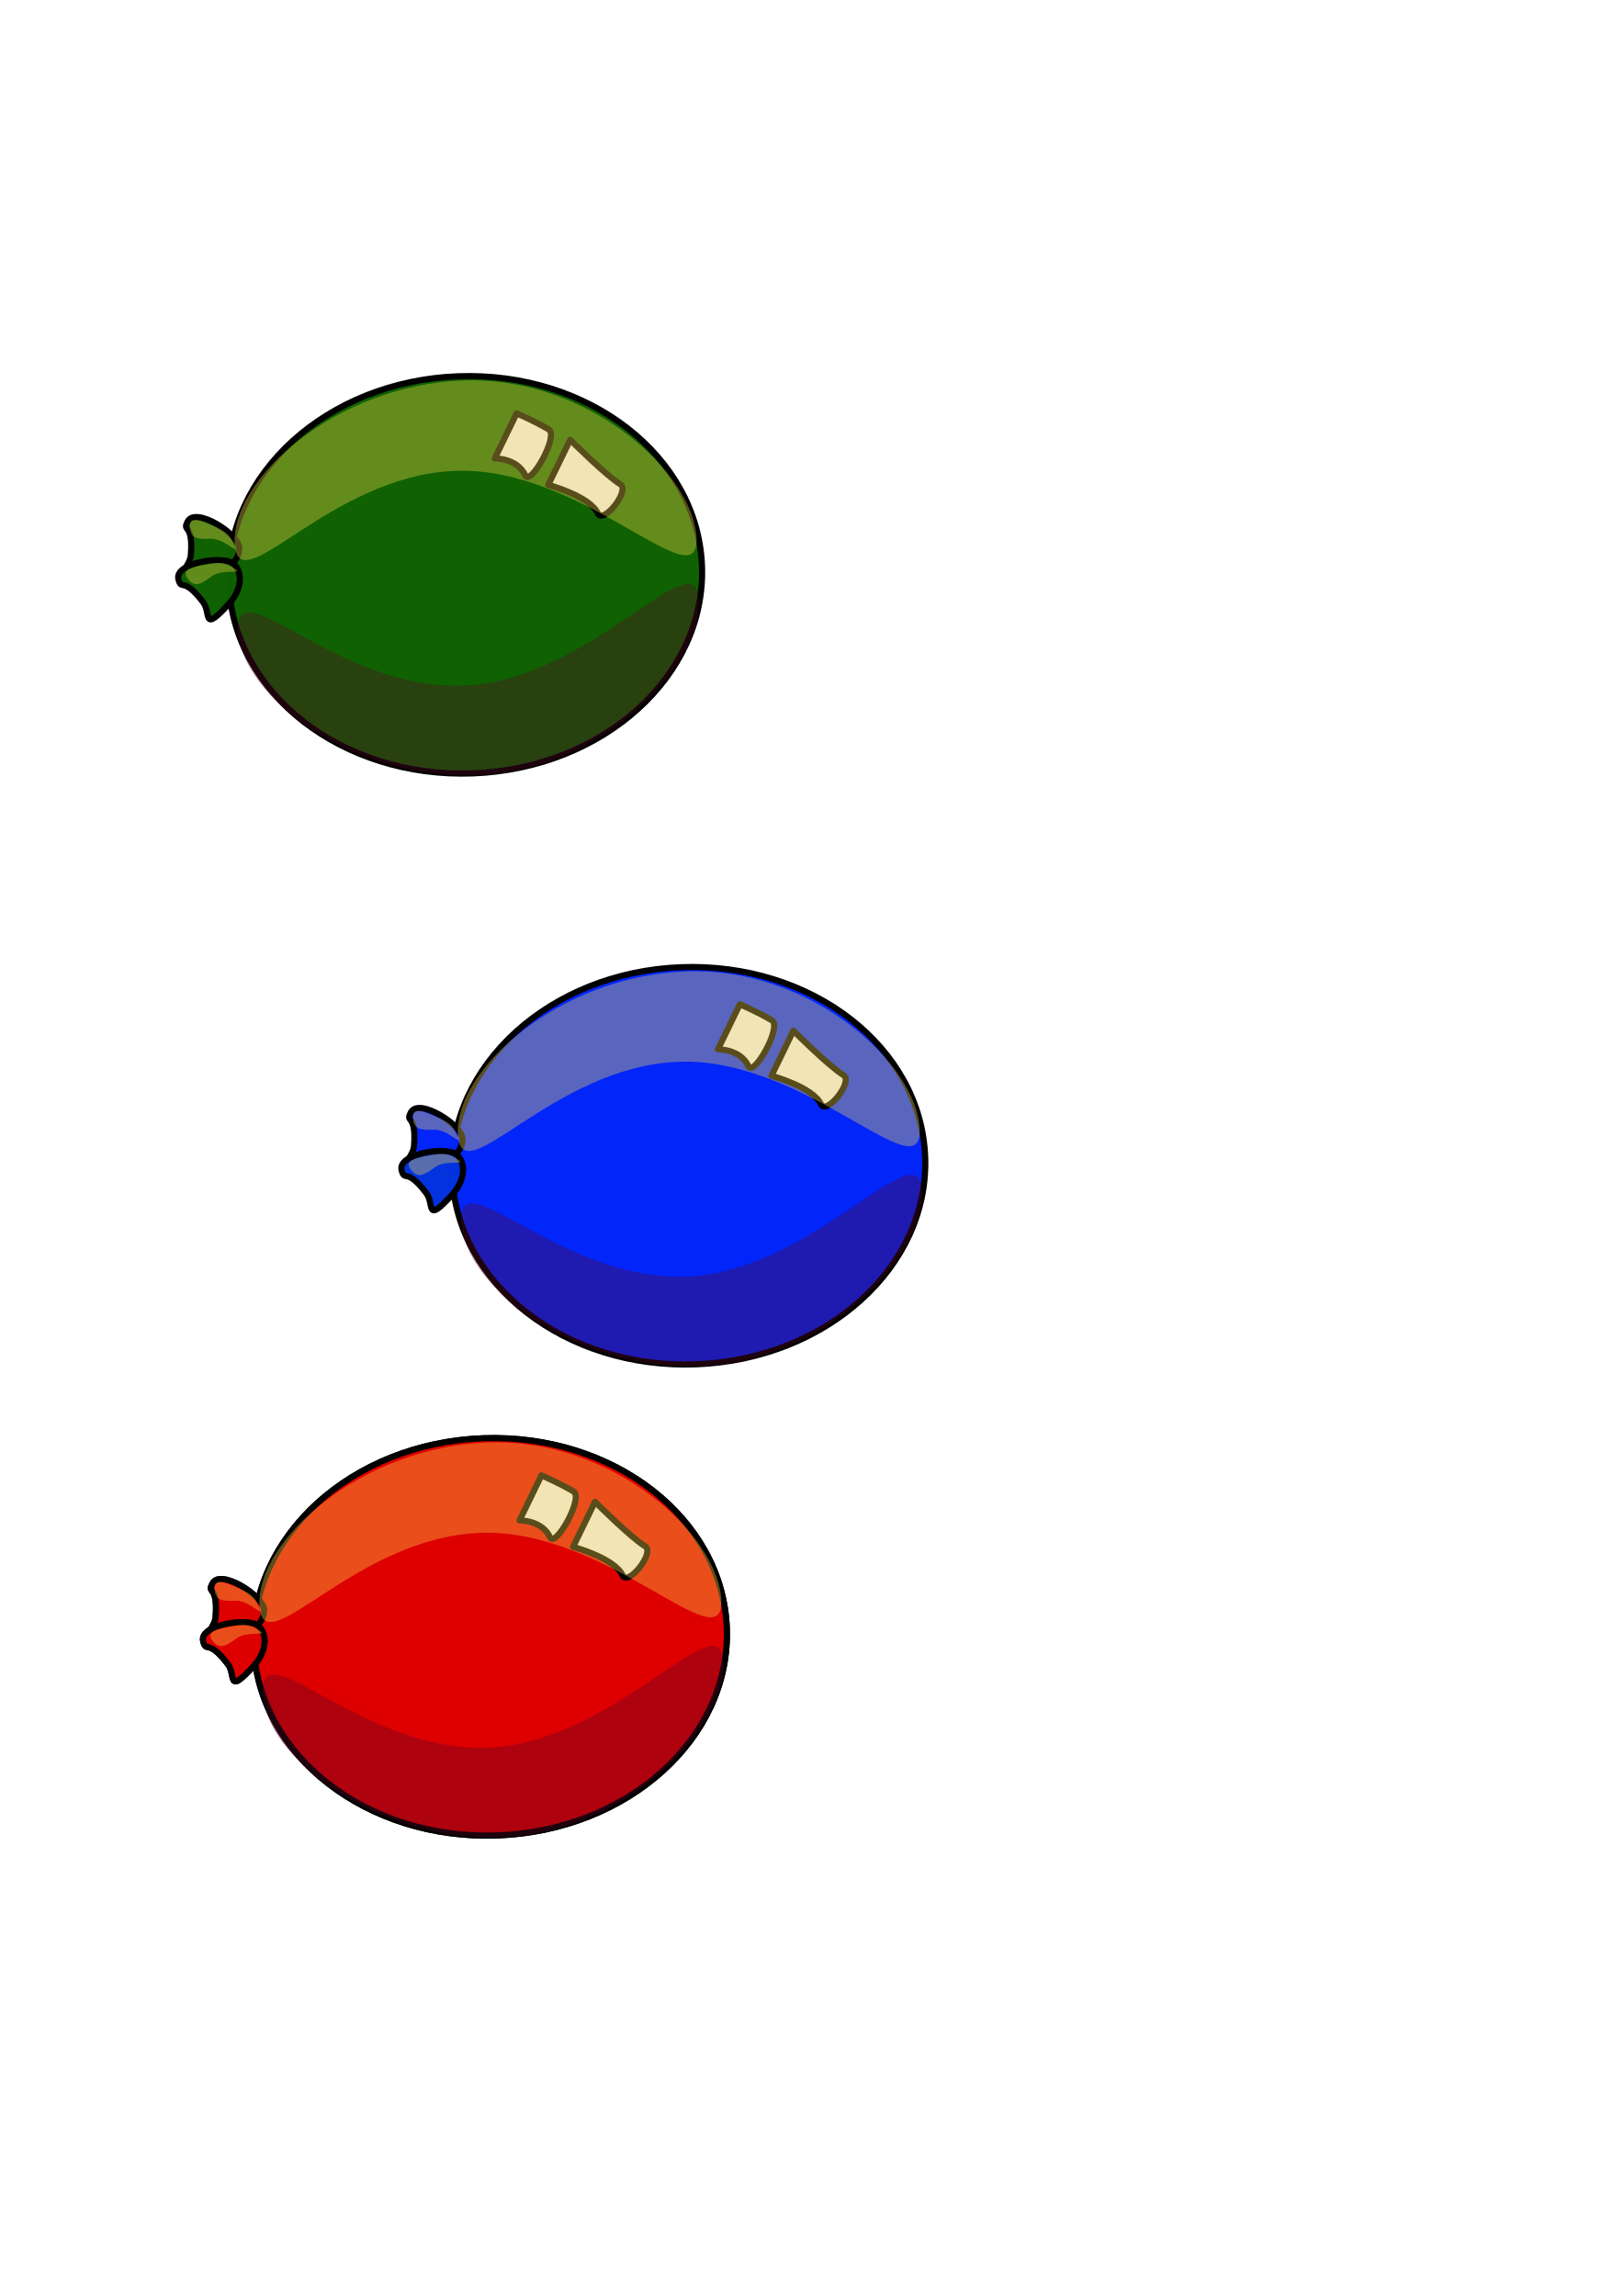
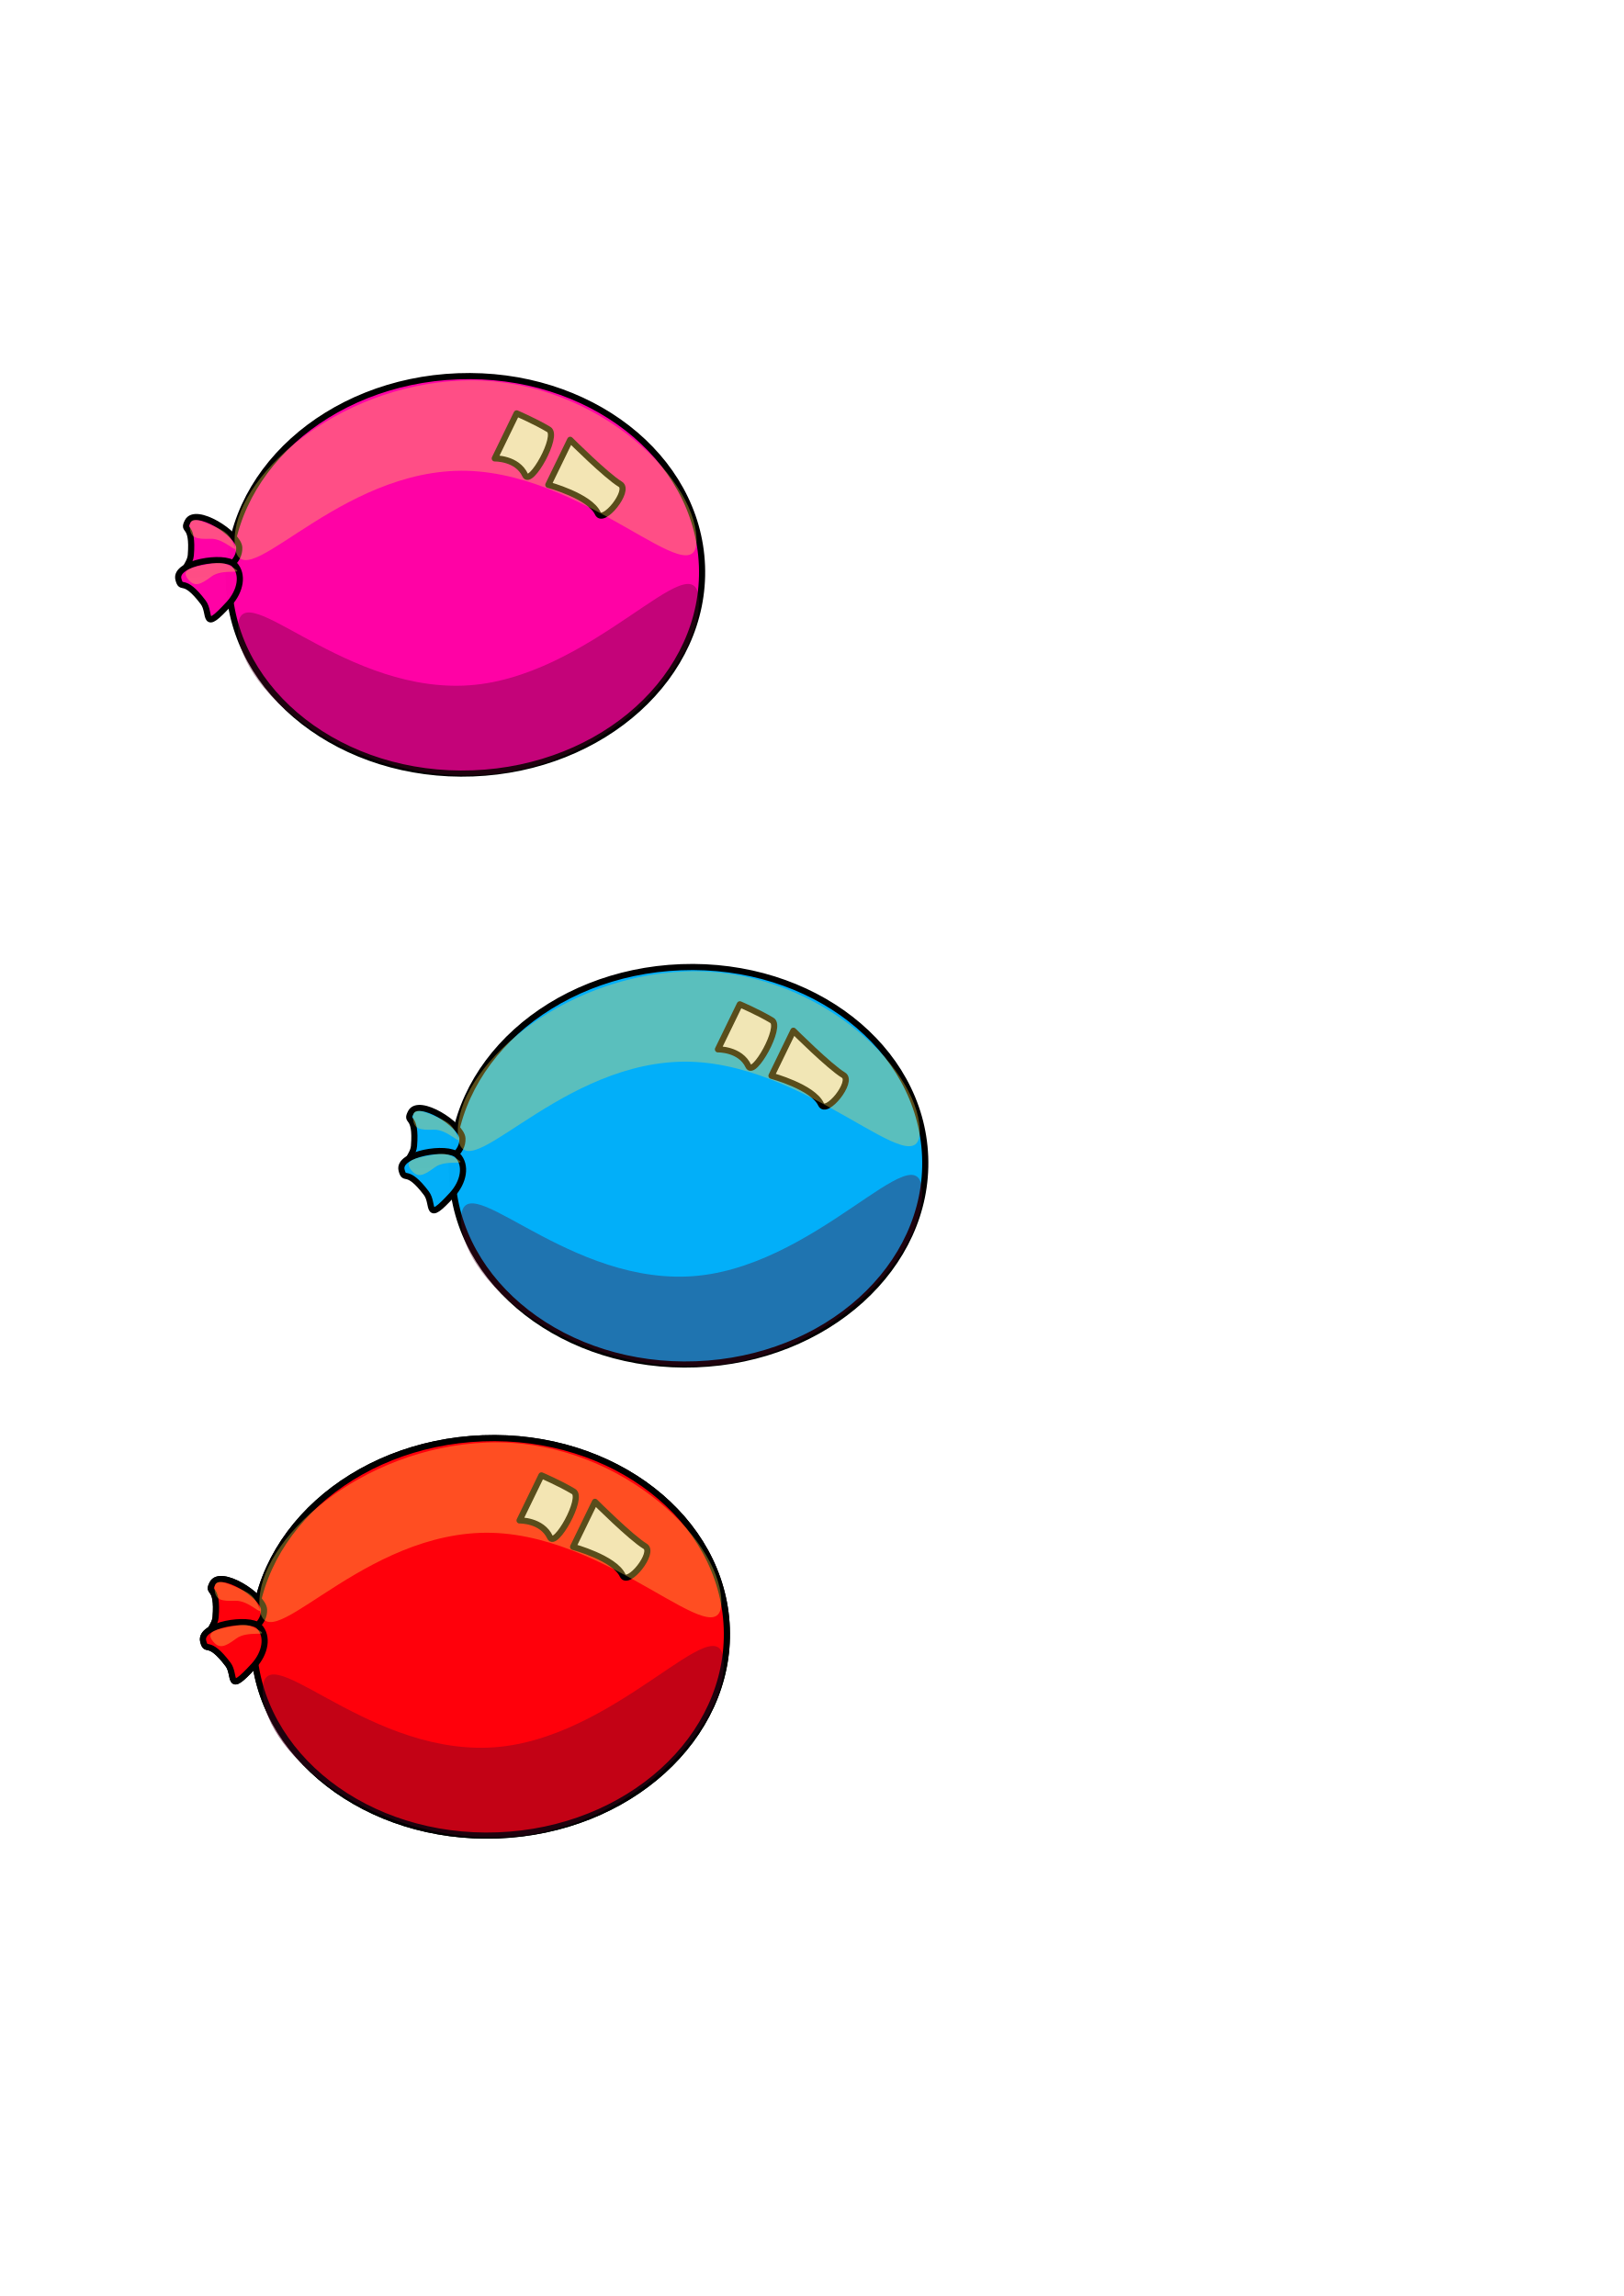
<svg xmlns="http://www.w3.org/2000/svg" width="210mm" height="297mm" id="svg2" version="1.1">
  <defs id="defs4" />
  <g id="layer1">
    <g id="g3774" transform="matrix(0.03781833,0.9992846,-0.9992846,0.03781833,882.0212,224.7819)">
-       <path d="m 421.429,558.076 c 0,63.907 -43.492,115.714 -97.143,115.714 -53.651,0 -97.143,-51.807 -97.143,-115.714 0,-63.907 43.492,-115.714 97.143,-115.714 53.651,0 97.143,51.807 97.143,115.714 z" id="path2985" style="color:#000000;fill:#0024f9;fill-opacity:0.992;fill-rule:nonzero;stroke:#000000;stroke-width:3;stroke-linecap:round;stroke-linejoin:round;stroke-miterlimit:4;stroke-opacity:1;stroke-dasharray:none;stroke-dashoffset:0;marker:none;visibility:visible;display:inline;overflow:visible;enable-background:accumulate" />
-       <path id="path2987" d="m 318.887,683.279 c 1.267,19.817 -2.612,9.367 -9.247,8.58 -16.19,-1.921 -11.148,3.951 -16.534,0.924 -7.335,-4.122 7.001,-24.736 13.683,-24.736 6.682,0 11.561,6.837 12.098,15.232 z" style="color:#000000;fill:#0024f9;fill-opacity:0.992;fill-rule:nonzero;stroke:#000000;stroke-width:3;stroke-linecap:round;stroke-linejoin:round;stroke-miterlimit:4;stroke-opacity:1;stroke-dasharray:none;stroke-dashoffset:0;marker:none;visibility:visible;display:inline;overflow:visible;enable-background:accumulate" />
-       <path style="color:#000000;fill:#0032dd;fill-opacity:0.992;fill-rule:nonzero;stroke:#000000;stroke-width:3;stroke-linecap:round;stroke-linejoin:round;stroke-miterlimit:4;stroke-opacity:1;stroke-dasharray:none;stroke-dashoffset:0;marker:none;visibility:visible;display:inline;overflow:visible;enable-background:accumulate" d="m 334.074,674.117 c 14.126,13.956 4.279,8.732 -1.199,12.557 -13.367,9.333 -5.697,10.365 -11.733,11.687 -8.219,1.8 -11.223,-23.128 -6.234,-27.572 4.99,-4.444 13.181,-2.584 19.165,3.328 z" id="path2990" />
+       <path d="m 421.429,558.076 c 0,63.907 -43.492,115.714 -97.143,115.714 -53.651,0 -97.143,-51.807 -97.143,-115.714 0,-63.907 43.492,-115.714 97.143,-115.714 53.651,0 97.143,51.807 97.143,115.714 z" id="path2985" style="color:#000000;fill:#00aef9;fill-opacity:0.992;fill-rule:nonzero;stroke:#000000;stroke-width:3;stroke-linecap:round;stroke-linejoin:round;stroke-miterlimit:4;stroke-opacity:1;stroke-dasharray:none;stroke-dashoffset:0;marker:none;visibility:visible;display:inline;overflow:visible;enable-background:accumulate" />
+       <path id="path2987" d="m 318.887,683.279 c 1.267,19.817 -2.612,9.367 -9.247,8.58 -16.19,-1.921 -11.148,3.951 -16.534,0.924 -7.335,-4.122 7.001,-24.736 13.683,-24.736 6.682,0 11.561,6.837 12.098,15.232 z" style="color:#000000;fill:#00aef9;fill-opacity:0.992;fill-rule:nonzero;stroke:#000000;stroke-width:3;stroke-linecap:round;stroke-linejoin:round;stroke-miterlimit:4;stroke-opacity:1;stroke-dasharray:none;stroke-dashoffset:0;marker:none;visibility:visible;display:inline;overflow:visible;enable-background:accumulate" />
+       <path style="color:#000000;fill:#00aef9;fill-opacity:0.992;fill-rule:nonzero;stroke:#000000;stroke-width:3;stroke-linecap:round;stroke-linejoin:round;stroke-miterlimit:4;stroke-opacity:1;stroke-dasharray:none;stroke-dashoffset:0;marker:none;visibility:visible;display:inline;overflow:visible;enable-background:accumulate" d="m 334.074,674.117 c 14.126,13.956 4.279,8.732 -1.199,12.557 -13.367,9.333 -5.697,10.365 -11.733,11.687 -8.219,1.8 -11.223,-23.128 -6.234,-27.572 4.99,-4.444 13.181,-2.584 19.165,3.328 z" id="path2990" />
      <path id="rect3760" d="m 282.888,480.746 c 3.197,-4.906 19.453,9.157 13.803,11.524 -8.61,3.606 -14.838,23.658 -14.838,23.658 l -21.601,-11.524 c 0,0 18.269,-16.956 22.636,-23.658 z" style="color:#000000;fill:#ebebeb;fill-opacity:0.992;fill-rule:nonzero;stroke:#000000;stroke-width:3;stroke-linecap:round;stroke-linejoin:round;stroke-miterlimit:4;stroke-opacity:1;stroke-dashoffset:0;marker:none;visibility:visible;display:inline;overflow:visible;enable-background:accumulate" />
      <path style="color:#000000;fill:#ebebeb;fill-opacity:0.992;fill-rule:nonzero;stroke:#000000;stroke-width:3;stroke-linecap:round;stroke-linejoin:round;stroke-miterlimit:4;stroke-opacity:1;stroke-dashoffset:0;marker:none;visibility:visible;display:inline;overflow:visible;enable-background:accumulate" d="m 254.813,514.673 c 3.197,-4.906 27.57,9.994 21.92,12.361 -8.61,3.606 -8.777,14.567 -8.777,14.567 l -21.601,-11.524 c 0,0 4.091,-8.701 8.458,-15.404 z" id="path3763" />
      <path id="path3765" d="m 273.301,561.093 c 0,62.329 62.122,109.127 30.967,109.127 -31.155,0 -74.982,-51.956 -74.982,-114.286 0,-62.329 50.256,-111.429 81.411,-111.429 31.155,0 -37.395,54.258 -37.395,116.588 z" style="color:#000000;fill:#ffde50;fill-opacity:0.348;fill-rule:nonzero;stroke:none;stroke-width:3;marker:none;visibility:visible;display:inline;overflow:visible;enable-background:accumulate" />
      <path style="color:#000000;fill:#58082a;fill-opacity:0.348;fill-rule:nonzero;stroke:none;stroke-width:3;marker:none;visibility:visible;display:inline;overflow:visible;enable-background:accumulate" d="m 378.371,561.093 c 0,62.329 -62.122,109.127 -30.967,109.127 31.155,0 74.982,-51.956 74.982,-114.286 0,-62.329 -50.256,-111.429 -81.411,-111.429 -31.155,0 37.395,54.258 37.395,116.588 z" id="path3768" />
      <path style="color:#000000;fill:#ffde50;fill-opacity:0.348;fill-rule:nonzero;stroke:none;stroke-width:3;marker:none;visibility:visible;display:inline;overflow:visible;enable-background:accumulate" d="m 301.953,681.883 c 0,6.904 -0.713,9.944 -6.266,9.944 -5.553,0 -2.834,-5.567 0.206,-11.765 3.036,-6.189 4.315,-7.52 9.868,-9.663 5.181,-1.999 -3.808,4.581 -3.808,11.485 z" id="path3770" />
      <path id="path3772" d="m 320.422,682.182 c 3.907,5.691 5.04,8.601 0.462,11.744 -4.578,3.143 -5.487,-2.986 -6.489,-9.816 -1,-6.821 -0.699,-8.642 2.667,-13.552 3.14,-4.58 -0.547,5.932 3.36,11.624 z" style="color:#000000;fill:#ffde50;fill-opacity:0.348;fill-rule:nonzero;stroke:none;stroke-width:3;marker:none;visibility:visible;display:inline;overflow:visible;enable-background:accumulate" />
    </g>
    <g transform="matrix(0.03781833,0.9992846,-0.9992846,0.03781833,772.9248,-64.1217)" id="g3785">
-       <path style="color:#000000;fill:#0e6000;fill-opacity:0.992;fill-rule:nonzero;stroke:#000000;stroke-width:3;stroke-linecap:round;stroke-linejoin:round;stroke-miterlimit:4;stroke-opacity:1;stroke-dasharray:none;stroke-dashoffset:0;marker:none;visibility:visible;display:inline;overflow:visible;enable-background:accumulate" id="path3787" d="m 421.429,558.076 c 0,63.907 -43.492,115.714 -97.143,115.714 -53.651,0 -97.143,-51.807 -97.143,-115.714 0,-63.907 43.492,-115.714 97.143,-115.714 53.651,0 97.143,51.807 97.143,115.714 z" />
-       <path style="color:#000000;fill:#0e6000;fill-opacity:0.992;fill-rule:nonzero;stroke:#000000;stroke-width:3;stroke-linecap:round;stroke-linejoin:round;stroke-miterlimit:4;stroke-opacity:1;stroke-dasharray:none;stroke-dashoffset:0;marker:none;visibility:visible;display:inline;overflow:visible;enable-background:accumulate" d="m 318.887,683.279 c 1.267,19.817 -2.612,9.367 -9.247,8.58 -16.19,-1.921 -11.148,3.951 -16.534,0.924 -7.335,-4.122 7.001,-24.736 13.683,-24.736 6.682,0 11.561,6.837 12.098,15.232 z" id="path3789" />
-       <path id="path3791" d="m 334.074,674.117 c 14.126,13.956 4.279,8.732 -1.199,12.557 -13.367,9.333 -5.697,10.365 -11.733,11.687 -8.219,1.8 -11.223,-23.128 -6.234,-27.572 4.99,-4.444 13.181,-2.584 19.165,3.328 z" style="color:#000000;fill:#0e6000;fill-opacity:0.992;fill-rule:nonzero;stroke:#000000;stroke-width:3;stroke-linecap:round;stroke-linejoin:round;stroke-miterlimit:4;stroke-opacity:1;stroke-dasharray:none;stroke-dashoffset:0;marker:none;visibility:visible;display:inline;overflow:visible;enable-background:accumulate" />
+       <path style="color:#000000;fill:#ff00a4;fill-opacity:0.992;fill-rule:nonzero;stroke:#000000;stroke-width:3;stroke-linecap:round;stroke-linejoin:round;stroke-miterlimit:4;stroke-opacity:1;stroke-dasharray:none;stroke-dashoffset:0;marker:none;visibility:visible;display:inline;overflow:visible;enable-background:accumulate" id="path3787" d="m 421.429,558.076 c 0,63.907 -43.492,115.714 -97.143,115.714 -53.651,0 -97.143,-51.807 -97.143,-115.714 0,-63.907 43.492,-115.714 97.143,-115.714 53.651,0 97.143,51.807 97.143,115.714 z" />
+       <path style="color:#000000;fill:#ff00a4;fill-opacity:0.992;fill-rule:nonzero;stroke:#000000;stroke-width:3;stroke-linecap:round;stroke-linejoin:round;stroke-miterlimit:4;stroke-opacity:1;stroke-dasharray:none;stroke-dashoffset:0;marker:none;visibility:visible;display:inline;overflow:visible;enable-background:accumulate" d="m 318.887,683.279 c 1.267,19.817 -2.612,9.367 -9.247,8.58 -16.19,-1.921 -11.148,3.951 -16.534,0.924 -7.335,-4.122 7.001,-24.736 13.683,-24.736 6.682,0 11.561,6.837 12.098,15.232 z" id="path3789" />
+       <path id="path3791" d="m 334.074,674.117 c 14.126,13.956 4.279,8.732 -1.199,12.557 -13.367,9.333 -5.697,10.365 -11.733,11.687 -8.219,1.8 -11.223,-23.128 -6.234,-27.572 4.99,-4.444 13.181,-2.584 19.165,3.328 z" style="color:#000000;fill:#ff00a4;fill-opacity:0.992;fill-rule:nonzero;stroke:#000000;stroke-width:3;stroke-linecap:round;stroke-linejoin:round;stroke-miterlimit:4;stroke-opacity:1;stroke-dasharray:none;stroke-dashoffset:0;marker:none;visibility:visible;display:inline;overflow:visible;enable-background:accumulate" />
      <path style="color:#000000;fill:#ebebeb;fill-opacity:0.992;fill-rule:nonzero;stroke:#000000;stroke-width:3;stroke-linecap:round;stroke-linejoin:round;stroke-miterlimit:4;stroke-opacity:1;stroke-dashoffset:0;marker:none;visibility:visible;display:inline;overflow:visible;enable-background:accumulate" d="m 282.888,480.746 c 3.197,-4.906 19.453,9.157 13.803,11.524 -8.61,3.606 -14.838,23.658 -14.838,23.658 l -21.601,-11.524 c 0,0 18.269,-16.956 22.636,-23.658 z" id="path3793" />
      <path id="path3795" d="m 254.813,514.673 c 3.197,-4.906 27.57,9.994 21.92,12.361 -8.61,3.606 -8.777,14.567 -8.777,14.567 l -21.601,-11.524 c 0,0 4.091,-8.701 8.458,-15.404 z" style="color:#000000;fill:#ebebeb;fill-opacity:0.992;fill-rule:nonzero;stroke:#000000;stroke-width:3;stroke-linecap:round;stroke-linejoin:round;stroke-miterlimit:4;stroke-opacity:1;stroke-dashoffset:0;marker:none;visibility:visible;display:inline;overflow:visible;enable-background:accumulate" />
      <path style="color:#000000;fill:#ffde50;fill-opacity:0.348;fill-rule:nonzero;stroke:none;stroke-width:3;marker:none;visibility:visible;display:inline;overflow:visible;enable-background:accumulate" d="m 273.301,561.093 c 0,62.329 62.122,109.127 30.967,109.127 -31.155,0 -74.982,-51.956 -74.982,-114.286 0,-62.329 50.256,-111.429 81.411,-111.429 31.155,0 -37.395,54.258 -37.395,116.588 z" id="path3797" />
      <path id="path3799" d="m 378.371,561.093 c 0,62.329 -62.122,109.127 -30.967,109.127 31.155,0 74.982,-51.956 74.982,-114.286 0,-62.329 -50.256,-111.429 -81.411,-111.429 -31.155,0 37.395,54.258 37.395,116.588 z" style="color:#000000;fill:#58082a;fill-opacity:0.348;fill-rule:nonzero;stroke:none;stroke-width:3;marker:none;visibility:visible;display:inline;overflow:visible;enable-background:accumulate" />
      <path id="path3801" d="m 301.953,681.883 c 0,6.904 -0.713,9.944 -6.266,9.944 -5.553,0 -2.834,-5.567 0.206,-11.765 3.036,-6.189 4.315,-7.52 9.868,-9.663 5.181,-1.999 -3.808,4.581 -3.808,11.485 z" style="color:#000000;fill:#ffde50;fill-opacity:0.348;fill-rule:nonzero;stroke:none;stroke-width:3;marker:none;visibility:visible;display:inline;overflow:visible;enable-background:accumulate" />
      <path style="color:#000000;fill:#ffde50;fill-opacity:0.348;fill-rule:nonzero;stroke:none;stroke-width:3;marker:none;visibility:visible;display:inline;overflow:visible;enable-background:accumulate" d="m 320.422,682.182 c 3.907,5.691 5.04,8.601 0.462,11.744 -4.578,3.143 -5.487,-2.986 -6.489,-9.816 -1,-6.821 -0.699,-8.642 2.667,-13.552 3.14,-4.58 -0.547,5.932 3.36,11.624 z" id="path3803" />
    </g>
    <g id="g3805" transform="matrix(0.03781833,0.9992846,-0.9992846,0.03781833,785.0466,455.0967)">
      <path d="m 421.429,558.076 c 0,63.907 -43.492,115.714 -97.143,115.714 -53.651,0 -97.143,-51.807 -97.143,-115.714 0,-63.907 43.492,-115.714 97.143,-115.714 53.651,0 97.143,51.807 97.143,115.714 z" id="path3807" style="color:#000000;fill:#dd0000;fill-opacity:0.992;fill-rule:nonzero;stroke:#000000;stroke-width:3;stroke-linecap:round;stroke-linejoin:round;stroke-miterlimit:4;stroke-opacity:1;stroke-dasharray:none;stroke-dashoffset:0;marker:none;visibility:visible;display:inline;overflow:visible;enable-background:accumulate" />
      <path id="path3809" d="m 318.887,683.279 c 1.267,19.817 -2.612,9.367 -9.247,8.58 -16.19,-1.921 -11.148,3.951 -16.534,0.924 -7.335,-4.122 7.001,-24.736 13.683,-24.736 6.682,0 11.561,6.837 12.098,15.232 z" style="color:#000000;fill:#dd0000;fill-opacity:0.992;fill-rule:nonzero;stroke:#000000;stroke-width:3;stroke-linecap:round;stroke-linejoin:round;stroke-miterlimit:4;stroke-opacity:1;stroke-dasharray:none;stroke-dashoffset:0;marker:none;visibility:visible;display:inline;overflow:visible;enable-background:accumulate" />
      <path style="color:#000000;fill:#dd0000;fill-opacity:0.992;fill-rule:nonzero;stroke:#000000;stroke-width:3;stroke-linecap:round;stroke-linejoin:round;stroke-miterlimit:4;stroke-opacity:1;stroke-dasharray:none;stroke-dashoffset:0;marker:none;visibility:visible;display:inline;overflow:visible;enable-background:accumulate" d="m 334.074,674.117 c 14.126,13.956 4.279,8.732 -1.199,12.557 -13.367,9.333 -5.697,10.365 -11.733,11.687 -8.219,1.8 -11.223,-23.128 -6.234,-27.572 4.99,-4.444 13.181,-2.584 19.165,3.328 z" id="path3811" />
      <path id="path3813" d="m 282.888,480.746 c 3.197,-4.906 19.453,9.157 13.803,11.524 -8.61,3.606 -14.838,23.658 -14.838,23.658 l -21.601,-11.524 c 0,0 18.269,-16.956 22.636,-23.658 z" style="color:#000000;fill:#ebebeb;fill-opacity:0.992;fill-rule:nonzero;stroke:#000000;stroke-width:3;stroke-linecap:round;stroke-linejoin:round;stroke-miterlimit:4;stroke-opacity:1;stroke-dashoffset:0;marker:none;visibility:visible;display:inline;overflow:visible;enable-background:accumulate" />
      <path style="color:#000000;fill:#ebebeb;fill-opacity:0.992;fill-rule:nonzero;stroke:#000000;stroke-width:3;stroke-linecap:round;stroke-linejoin:round;stroke-miterlimit:4;stroke-opacity:1;stroke-dashoffset:0;marker:none;visibility:visible;display:inline;overflow:visible;enable-background:accumulate" d="m 254.813,514.673 c 3.197,-4.906 27.57,9.994 21.92,12.361 -8.61,3.606 -8.777,14.567 -8.777,14.567 l -21.601,-11.524 c 0,0 4.091,-8.701 8.458,-15.404 z" id="path3815" />
      <path id="path3817" d="m 273.301,561.093 c 0,62.329 62.122,109.127 30.967,109.127 -31.155,0 -74.982,-51.956 -74.982,-114.286 0,-62.329 50.256,-111.429 81.411,-111.429 31.155,0 -37.395,54.258 -37.395,116.588 z" style="color:#000000;fill:#ffde50;fill-opacity:0.348;fill-rule:nonzero;stroke:none;stroke-width:3;marker:none;visibility:visible;display:inline;overflow:visible;enable-background:accumulate" />
      <path style="color:#000000;fill:#58082a;fill-opacity:0.348;fill-rule:nonzero;stroke:none;stroke-width:3;marker:none;visibility:visible;display:inline;overflow:visible;enable-background:accumulate" d="m 378.371,561.093 c 0,62.329 -62.122,109.127 -30.967,109.127 31.155,0 74.982,-51.956 74.982,-114.286 0,-62.329 -50.256,-111.429 -81.411,-111.429 -31.155,0 37.395,54.258 37.395,116.588 z" id="path3819" />
      <path style="color:#000000;fill:#ffde50;fill-opacity:0.348;fill-rule:nonzero;stroke:none;stroke-width:3;marker:none;visibility:visible;display:inline;overflow:visible;enable-background:accumulate" d="m 301.953,681.883 c 0,6.904 -0.713,9.944 -6.266,9.944 -5.553,0 -2.834,-5.567 0.206,-11.765 3.036,-6.189 4.315,-7.52 9.868,-9.663 5.181,-1.999 -3.808,4.581 -3.808,11.485 z" id="path3821" />
      <path id="path3823" d="m 320.422,682.182 c 3.907,5.691 5.04,8.601 0.462,11.744 -4.578,3.143 -5.487,-2.986 -6.489,-9.816 -1,-6.821 -0.699,-8.642 2.667,-13.552 3.14,-4.58 -0.547,5.932 3.36,11.624 z" style="color:#000000;fill:#ffde50;fill-opacity:0.348;fill-rule:nonzero;stroke:none;stroke-width:3;marker:none;visibility:visible;display:inline;overflow:visible;enable-background:accumulate" />
    </g>
    <g transform="matrix(0.03781833,0.9992846,-0.9992846,0.03781833,785.0466,455.0967)" id="g3825">
-       <path style="color:#000000;fill:#dd0000;fill-opacity:0.992;fill-rule:nonzero;stroke:#000000;stroke-width:3;stroke-linecap:round;stroke-linejoin:round;stroke-miterlimit:4;stroke-opacity:1;stroke-dasharray:none;stroke-dashoffset:0;marker:none;visibility:visible;display:inline;overflow:visible;enable-background:accumulate" id="path3827" d="m 421.429,558.076 c 0,63.907 -43.492,115.714 -97.143,115.714 -53.651,0 -97.143,-51.807 -97.143,-115.714 0,-63.907 43.492,-115.714 97.143,-115.714 53.651,0 97.143,51.807 97.143,115.714 z" />
-       <path style="color:#000000;fill:#dd0000;fill-opacity:0.992;fill-rule:nonzero;stroke:#000000;stroke-width:3;stroke-linecap:round;stroke-linejoin:round;stroke-miterlimit:4;stroke-opacity:1;stroke-dasharray:none;stroke-dashoffset:0;marker:none;visibility:visible;display:inline;overflow:visible;enable-background:accumulate" d="m 318.887,683.279 c 1.267,19.817 -2.612,9.367 -9.247,8.58 -16.19,-1.921 -11.148,3.951 -16.534,0.924 -7.335,-4.122 7.001,-24.736 13.683,-24.736 6.682,0 11.561,6.837 12.098,15.232 z" id="path3829" />
-       <path id="path3831" d="m 334.074,674.117 c 14.126,13.956 4.279,8.732 -1.199,12.557 -13.367,9.333 -5.697,10.365 -11.733,11.687 -8.219,1.8 -11.223,-23.128 -6.234,-27.572 4.99,-4.444 13.181,-2.584 19.165,3.328 z" style="color:#000000;fill:#dd0000;fill-opacity:0.992;fill-rule:nonzero;stroke:#000000;stroke-width:3;stroke-linecap:round;stroke-linejoin:round;stroke-miterlimit:4;stroke-opacity:1;stroke-dasharray:none;stroke-dashoffset:0;marker:none;visibility:visible;display:inline;overflow:visible;enable-background:accumulate" />
+       <path style="color:#000000;fill:#ff000c;fill-opacity:0.992;fill-rule:nonzero;stroke:#000000;stroke-width:3;stroke-linecap:round;stroke-linejoin:round;stroke-miterlimit:4;stroke-opacity:1;stroke-dasharray:none;stroke-dashoffset:0;marker:none;visibility:visible;display:inline;overflow:visible;enable-background:accumulate" id="path3827" d="m 421.429,558.076 c 0,63.907 -43.492,115.714 -97.143,115.714 -53.651,0 -97.143,-51.807 -97.143,-115.714 0,-63.907 43.492,-115.714 97.143,-115.714 53.651,0 97.143,51.807 97.143,115.714 z" />
+       <path style="color:#000000;fill:#ff000c;fill-opacity:1;fill-rule:nonzero;stroke:#000000;stroke-width:3;stroke-linecap:round;stroke-linejoin:round;stroke-miterlimit:4;stroke-opacity:1;stroke-dasharray:none;stroke-dashoffset:0;marker:none;visibility:visible;display:inline;overflow:visible;enable-background:accumulate" d="m 318.887,683.279 c 1.267,19.817 -2.612,9.367 -9.247,8.58 -16.19,-1.921 -11.148,3.951 -16.534,0.924 -7.335,-4.122 7.001,-24.736 13.683,-24.736 6.682,0 11.561,6.837 12.098,15.232 z" id="path3829" />
+       <path id="path3831" d="m 334.074,674.117 c 14.126,13.956 4.279,8.732 -1.199,12.557 -13.367,9.333 -5.697,10.365 -11.733,11.687 -8.219,1.8 -11.223,-23.128 -6.234,-27.572 4.99,-4.444 13.181,-2.584 19.165,3.328 z" style="color:#000000;fill:#ff000c;fill-opacity:1;fill-rule:nonzero;stroke:#000000;stroke-width:3;stroke-linecap:round;stroke-linejoin:round;stroke-miterlimit:4;stroke-opacity:1;stroke-dasharray:none;stroke-dashoffset:0;marker:none;visibility:visible;display:inline;overflow:visible;enable-background:accumulate" />
      <path style="color:#000000;fill:#ebebeb;fill-opacity:0.992;fill-rule:nonzero;stroke:#000000;stroke-width:3;stroke-linecap:round;stroke-linejoin:round;stroke-miterlimit:4;stroke-opacity:1;stroke-dashoffset:0;marker:none;visibility:visible;display:inline;overflow:visible;enable-background:accumulate" d="m 282.888,480.746 c 3.197,-4.906 19.453,9.157 13.803,11.524 -8.61,3.606 -14.838,23.658 -14.838,23.658 l -21.601,-11.524 c 0,0 18.269,-16.956 22.636,-23.658 z" id="path3833" />
      <path id="path3835" d="m 254.813,514.673 c 3.197,-4.906 27.57,9.994 21.92,12.361 -8.61,3.606 -8.777,14.567 -8.777,14.567 l -21.601,-11.524 c 0,0 4.091,-8.701 8.458,-15.404 z" style="color:#000000;fill:#ebebeb;fill-opacity:0.992;fill-rule:nonzero;stroke:#000000;stroke-width:3;stroke-linecap:round;stroke-linejoin:round;stroke-miterlimit:4;stroke-opacity:1;stroke-dashoffset:0;marker:none;visibility:visible;display:inline;overflow:visible;enable-background:accumulate" />
      <path style="color:#000000;fill:#ffde50;fill-opacity:0.348;fill-rule:nonzero;stroke:none;stroke-width:3;marker:none;visibility:visible;display:inline;overflow:visible;enable-background:accumulate" d="m 273.301,561.093 c 0,62.329 62.122,109.127 30.967,109.127 -31.155,0 -74.982,-51.956 -74.982,-114.286 0,-62.329 50.256,-111.429 81.411,-111.429 31.155,0 -37.395,54.258 -37.395,116.588 z" id="path3837" />
      <path id="path3839" d="m 378.371,561.093 c 0,62.329 -62.122,109.127 -30.967,109.127 31.155,0 74.982,-51.956 74.982,-114.286 0,-62.329 -50.256,-111.429 -81.411,-111.429 -31.155,0 37.395,54.258 37.395,116.588 z" style="color:#000000;fill:#58082a;fill-opacity:0.348;fill-rule:nonzero;stroke:none;stroke-width:3;marker:none;visibility:visible;display:inline;overflow:visible;enable-background:accumulate" />
      <path id="path3841" d="m 301.953,681.883 c 0,6.904 -0.713,9.944 -6.266,9.944 -5.553,0 -2.834,-5.567 0.206,-11.765 3.036,-6.189 4.315,-7.52 9.868,-9.663 5.181,-1.999 -3.808,4.581 -3.808,11.485 z" style="color:#000000;fill:#ffde50;fill-opacity:0.348;fill-rule:nonzero;stroke:none;stroke-width:3;marker:none;visibility:visible;display:inline;overflow:visible;enable-background:accumulate" />
      <path style="color:#000000;fill:#ffde50;fill-opacity:0.348;fill-rule:nonzero;stroke:none;stroke-width:3;marker:none;visibility:visible;display:inline;overflow:visible;enable-background:accumulate" d="m 320.422,682.182 c 3.907,5.691 5.04,8.601 0.462,11.744 -4.578,3.143 -5.487,-2.986 -6.489,-9.816 -1,-6.821 -0.699,-8.642 2.667,-13.552 3.14,-4.58 -0.547,5.932 3.36,11.624 z" id="path3843" />
    </g>
    <g id="g3845" transform="matrix(0.03781833,0.9992846,-0.9992846,0.03781833,316.3358,202.5586)">
-       <path d="m 421.429,558.076 c 0,63.907 -43.492,115.714 -97.143,115.714 -53.651,0 -97.143,-51.807 -97.143,-115.714 0,-63.907 43.492,-115.714 97.143,-115.714 53.651,0 97.143,51.807 97.143,115.714 z" id="path3847" style="color:#000000;fill:#ddab00;fill-opacity:0.992;fill-rule:nonzero;stroke:#000000;stroke-width:3;stroke-linecap:round;stroke-linejoin:round;stroke-miterlimit:4;stroke-opacity:1;stroke-dasharray:none;stroke-dashoffset:0;marker:none;visibility:visible;display:inline;overflow:visible;enable-background:accumulate" />
-       <path id="path3849" d="m 318.887,683.279 c 1.267,19.817 -2.612,9.367 -9.247,8.58 -16.19,-1.921 -11.148,3.951 -16.534,0.924 -7.335,-4.122 7.001,-24.736 13.683,-24.736 6.682,0 11.561,6.837 12.098,15.232 z" style="color:#000000;fill:#ddab00;fill-opacity:0.992;fill-rule:nonzero;stroke:#000000;stroke-width:3;stroke-linecap:round;stroke-linejoin:round;stroke-miterlimit:4;stroke-opacity:1;stroke-dasharray:none;stroke-dashoffset:0;marker:none;visibility:visible;display:inline;overflow:visible;enable-background:accumulate" />
-       <path style="color:#000000;fill:#ddab00;fill-opacity:0.992;fill-rule:nonzero;stroke:#000000;stroke-width:3;stroke-linecap:round;stroke-linejoin:round;stroke-miterlimit:4;stroke-opacity:1;stroke-dasharray:none;stroke-dashoffset:0;marker:none;visibility:visible;display:inline;overflow:visible;enable-background:accumulate" d="m 334.074,674.117 c 14.126,13.956 4.279,8.732 -1.199,12.557 -13.367,9.333 -5.697,10.365 -11.733,11.687 -8.219,1.8 -11.223,-23.128 -6.234,-27.572 4.99,-4.444 13.181,-2.584 19.165,3.328 z" id="path3851" />
+       <path d="m 421.429,558.076 c 0,63.907 -43.492,115.714 -97.143,115.714 -53.651,0 -97.143,-51.807 -97.143,-115.714 0,-63.907 43.492,-115.714 97.143,-115.714 53.651,0 97.143,51.807 97.143,115.714 z" id="path3847" style="color:#000000;fill:#87ff00;fill-opacity:0.992;fill-rule:nonzero;stroke:#000000;stroke-width:3;stroke-linecap:round;stroke-linejoin:round;stroke-miterlimit:4;stroke-opacity:1;stroke-dasharray:none;stroke-dashoffset:0;marker:none;visibility:visible;display:inline;overflow:visible;enable-background:accumulate" />
+       <path id="path3849" d="m 318.887,683.279 c 1.267,19.817 -2.612,9.367 -9.247,8.58 -16.19,-1.921 -11.148,3.951 -16.534,0.924 -7.335,-4.122 7.001,-24.736 13.683,-24.736 6.682,0 11.561,6.837 12.098,15.232 z" style="color:#000000;fill:#87ff00;fill-opacity:0.992;fill-rule:nonzero;stroke:#000000;stroke-width:3;stroke-linecap:round;stroke-linejoin:round;stroke-miterlimit:4;stroke-opacity:1;stroke-dasharray:none;stroke-dashoffset:0;marker:none;visibility:visible;display:inline;overflow:visible;enable-background:accumulate" />
+       <path style="color:#000000;fill:#87ff00;fill-opacity:0.992;fill-rule:nonzero;stroke:#000000;stroke-width:3;stroke-linecap:round;stroke-linejoin:round;stroke-miterlimit:4;stroke-opacity:1;stroke-dasharray:none;stroke-dashoffset:0;marker:none;visibility:visible;display:inline;overflow:visible;enable-background:accumulate" d="m 334.074,674.117 c 14.126,13.956 4.279,8.732 -1.199,12.557 -13.367,9.333 -5.697,10.365 -11.733,11.687 -8.219,1.8 -11.223,-23.128 -6.234,-27.572 4.99,-4.444 13.181,-2.584 19.165,3.328 z" id="path3851" />
      <path id="path3853" d="m 282.888,480.746 c 3.197,-4.906 19.453,9.157 13.803,11.524 -8.61,3.606 -14.838,23.658 -14.838,23.658 l -21.601,-11.524 c 0,0 18.269,-16.956 22.636,-23.658 z" style="color:#000000;fill:#ebebeb;fill-opacity:0.992;fill-rule:nonzero;stroke:#000000;stroke-width:3;stroke-linecap:round;stroke-linejoin:round;stroke-miterlimit:4;stroke-opacity:1;stroke-dashoffset:0;marker:none;visibility:visible;display:inline;overflow:visible;enable-background:accumulate" />
      <path style="color:#000000;fill:#ebebeb;fill-opacity:0.992;fill-rule:nonzero;stroke:#000000;stroke-width:3;stroke-linecap:round;stroke-linejoin:round;stroke-miterlimit:4;stroke-opacity:1;stroke-dashoffset:0;marker:none;visibility:visible;display:inline;overflow:visible;enable-background:accumulate" d="m 254.813,514.673 c 3.197,-4.906 27.57,9.994 21.92,12.361 -8.61,3.606 -8.777,14.567 -8.777,14.567 l -21.601,-11.524 c 0,0 4.091,-8.701 8.458,-15.404 z" id="path3855" />
      <path id="path3857" d="m 273.301,561.093 c 0,62.329 62.122,109.127 30.967,109.127 -31.155,0 -74.982,-51.956 -74.982,-114.286 0,-62.329 50.256,-111.429 81.411,-111.429 31.155,0 -37.395,54.258 -37.395,116.588 z" style="color:#000000;fill:#ffde50;fill-opacity:0.348;fill-rule:nonzero;stroke:none;stroke-width:3;marker:none;visibility:visible;display:inline;overflow:visible;enable-background:accumulate" />
      <path style="color:#000000;fill:#58082a;fill-opacity:0.348;fill-rule:nonzero;stroke:none;stroke-width:3;marker:none;visibility:visible;display:inline;overflow:visible;enable-background:accumulate" d="m 378.371,561.093 c 0,62.329 -62.122,109.127 -30.967,109.127 31.155,0 74.982,-51.956 74.982,-114.286 0,-62.329 -50.256,-111.429 -81.411,-111.429 -31.155,0 37.395,54.258 37.395,116.588 z" id="path3859" />
      <path style="color:#000000;fill:#ffde50;fill-opacity:0.348;fill-rule:nonzero;stroke:none;stroke-width:3;marker:none;visibility:visible;display:inline;overflow:visible;enable-background:accumulate" d="m 301.953,681.883 c 0,6.904 -0.713,9.944 -6.266,9.944 -5.553,0 -2.834,-5.567 0.206,-11.765 3.036,-6.189 4.315,-7.52 9.868,-9.663 5.181,-1.999 -3.808,4.581 -3.808,11.485 z" id="path3861" />
      <path id="path3863" d="m 320.422,682.182 c 3.907,5.691 5.04,8.601 0.462,11.744 -4.578,3.143 -5.487,-2.986 -6.489,-9.816 -1,-6.821 -0.699,-8.642 2.667,-13.552 3.14,-4.58 -0.547,5.932 3.36,11.624 z" style="color:#000000;fill:#ffde50;fill-opacity:0.348;fill-rule:nonzero;stroke:none;stroke-width:3;marker:none;visibility:visible;display:inline;overflow:visible;enable-background:accumulate" />
    </g>
  </g>
</svg>
